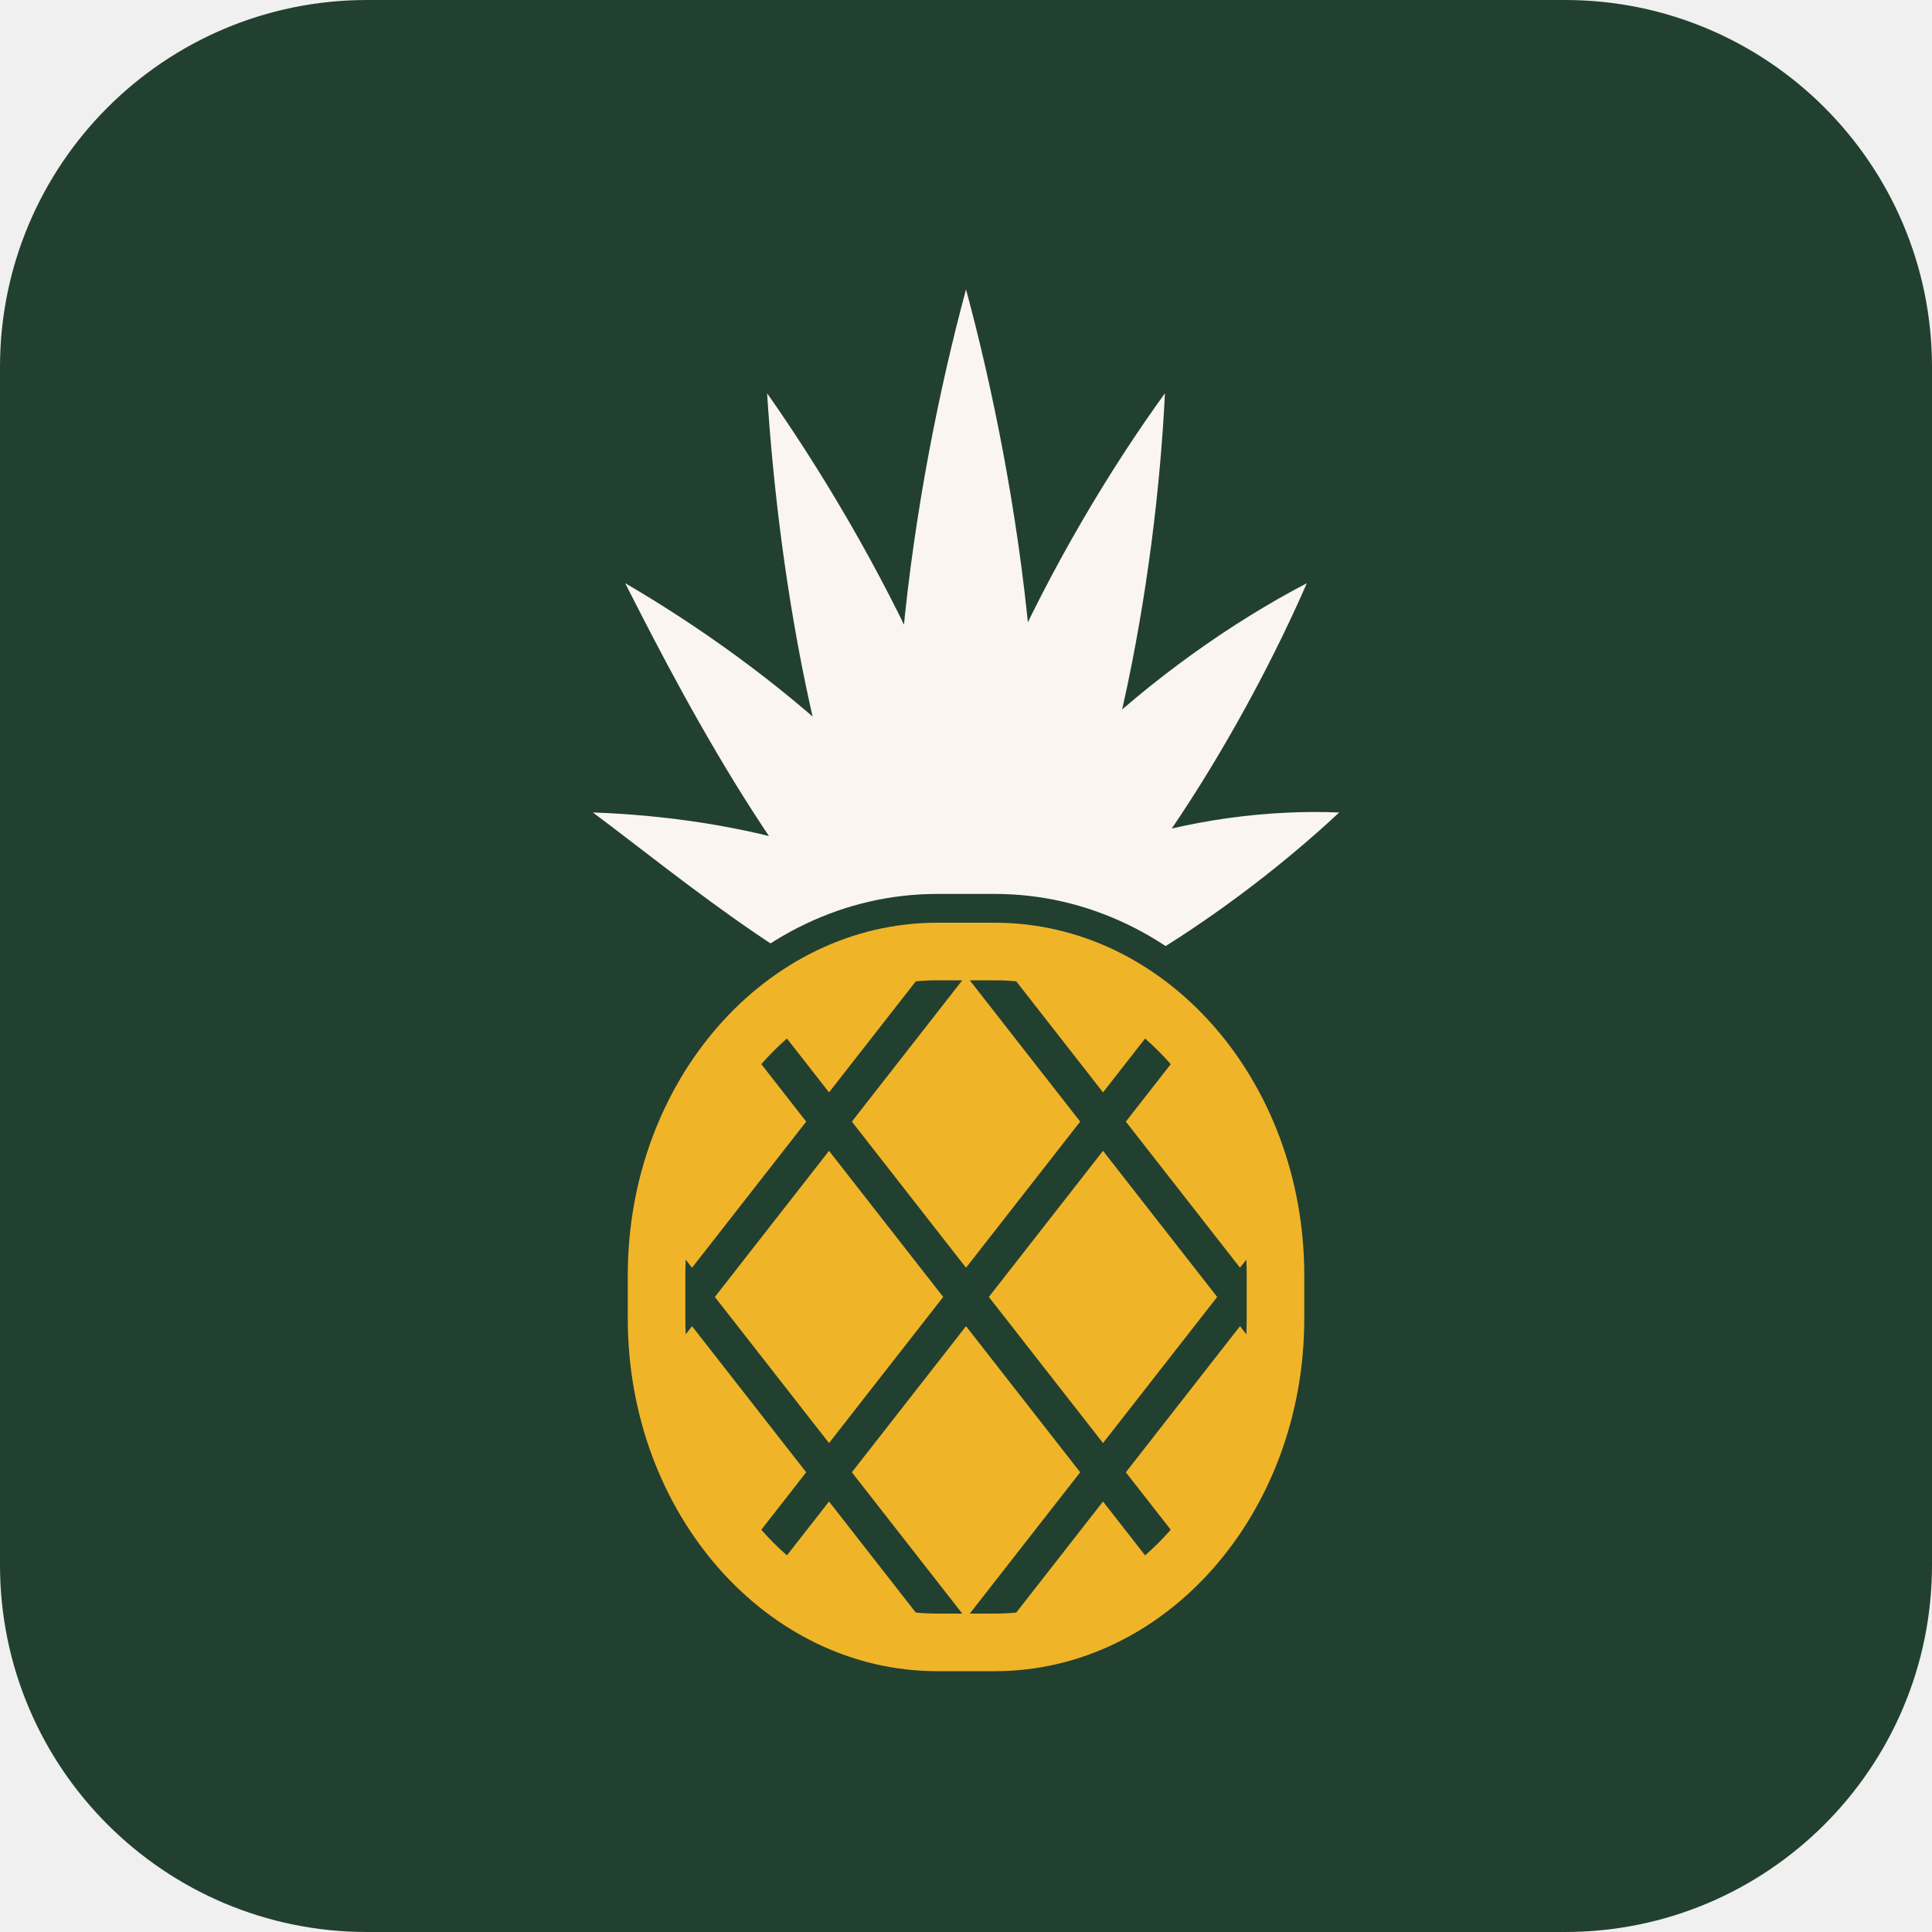
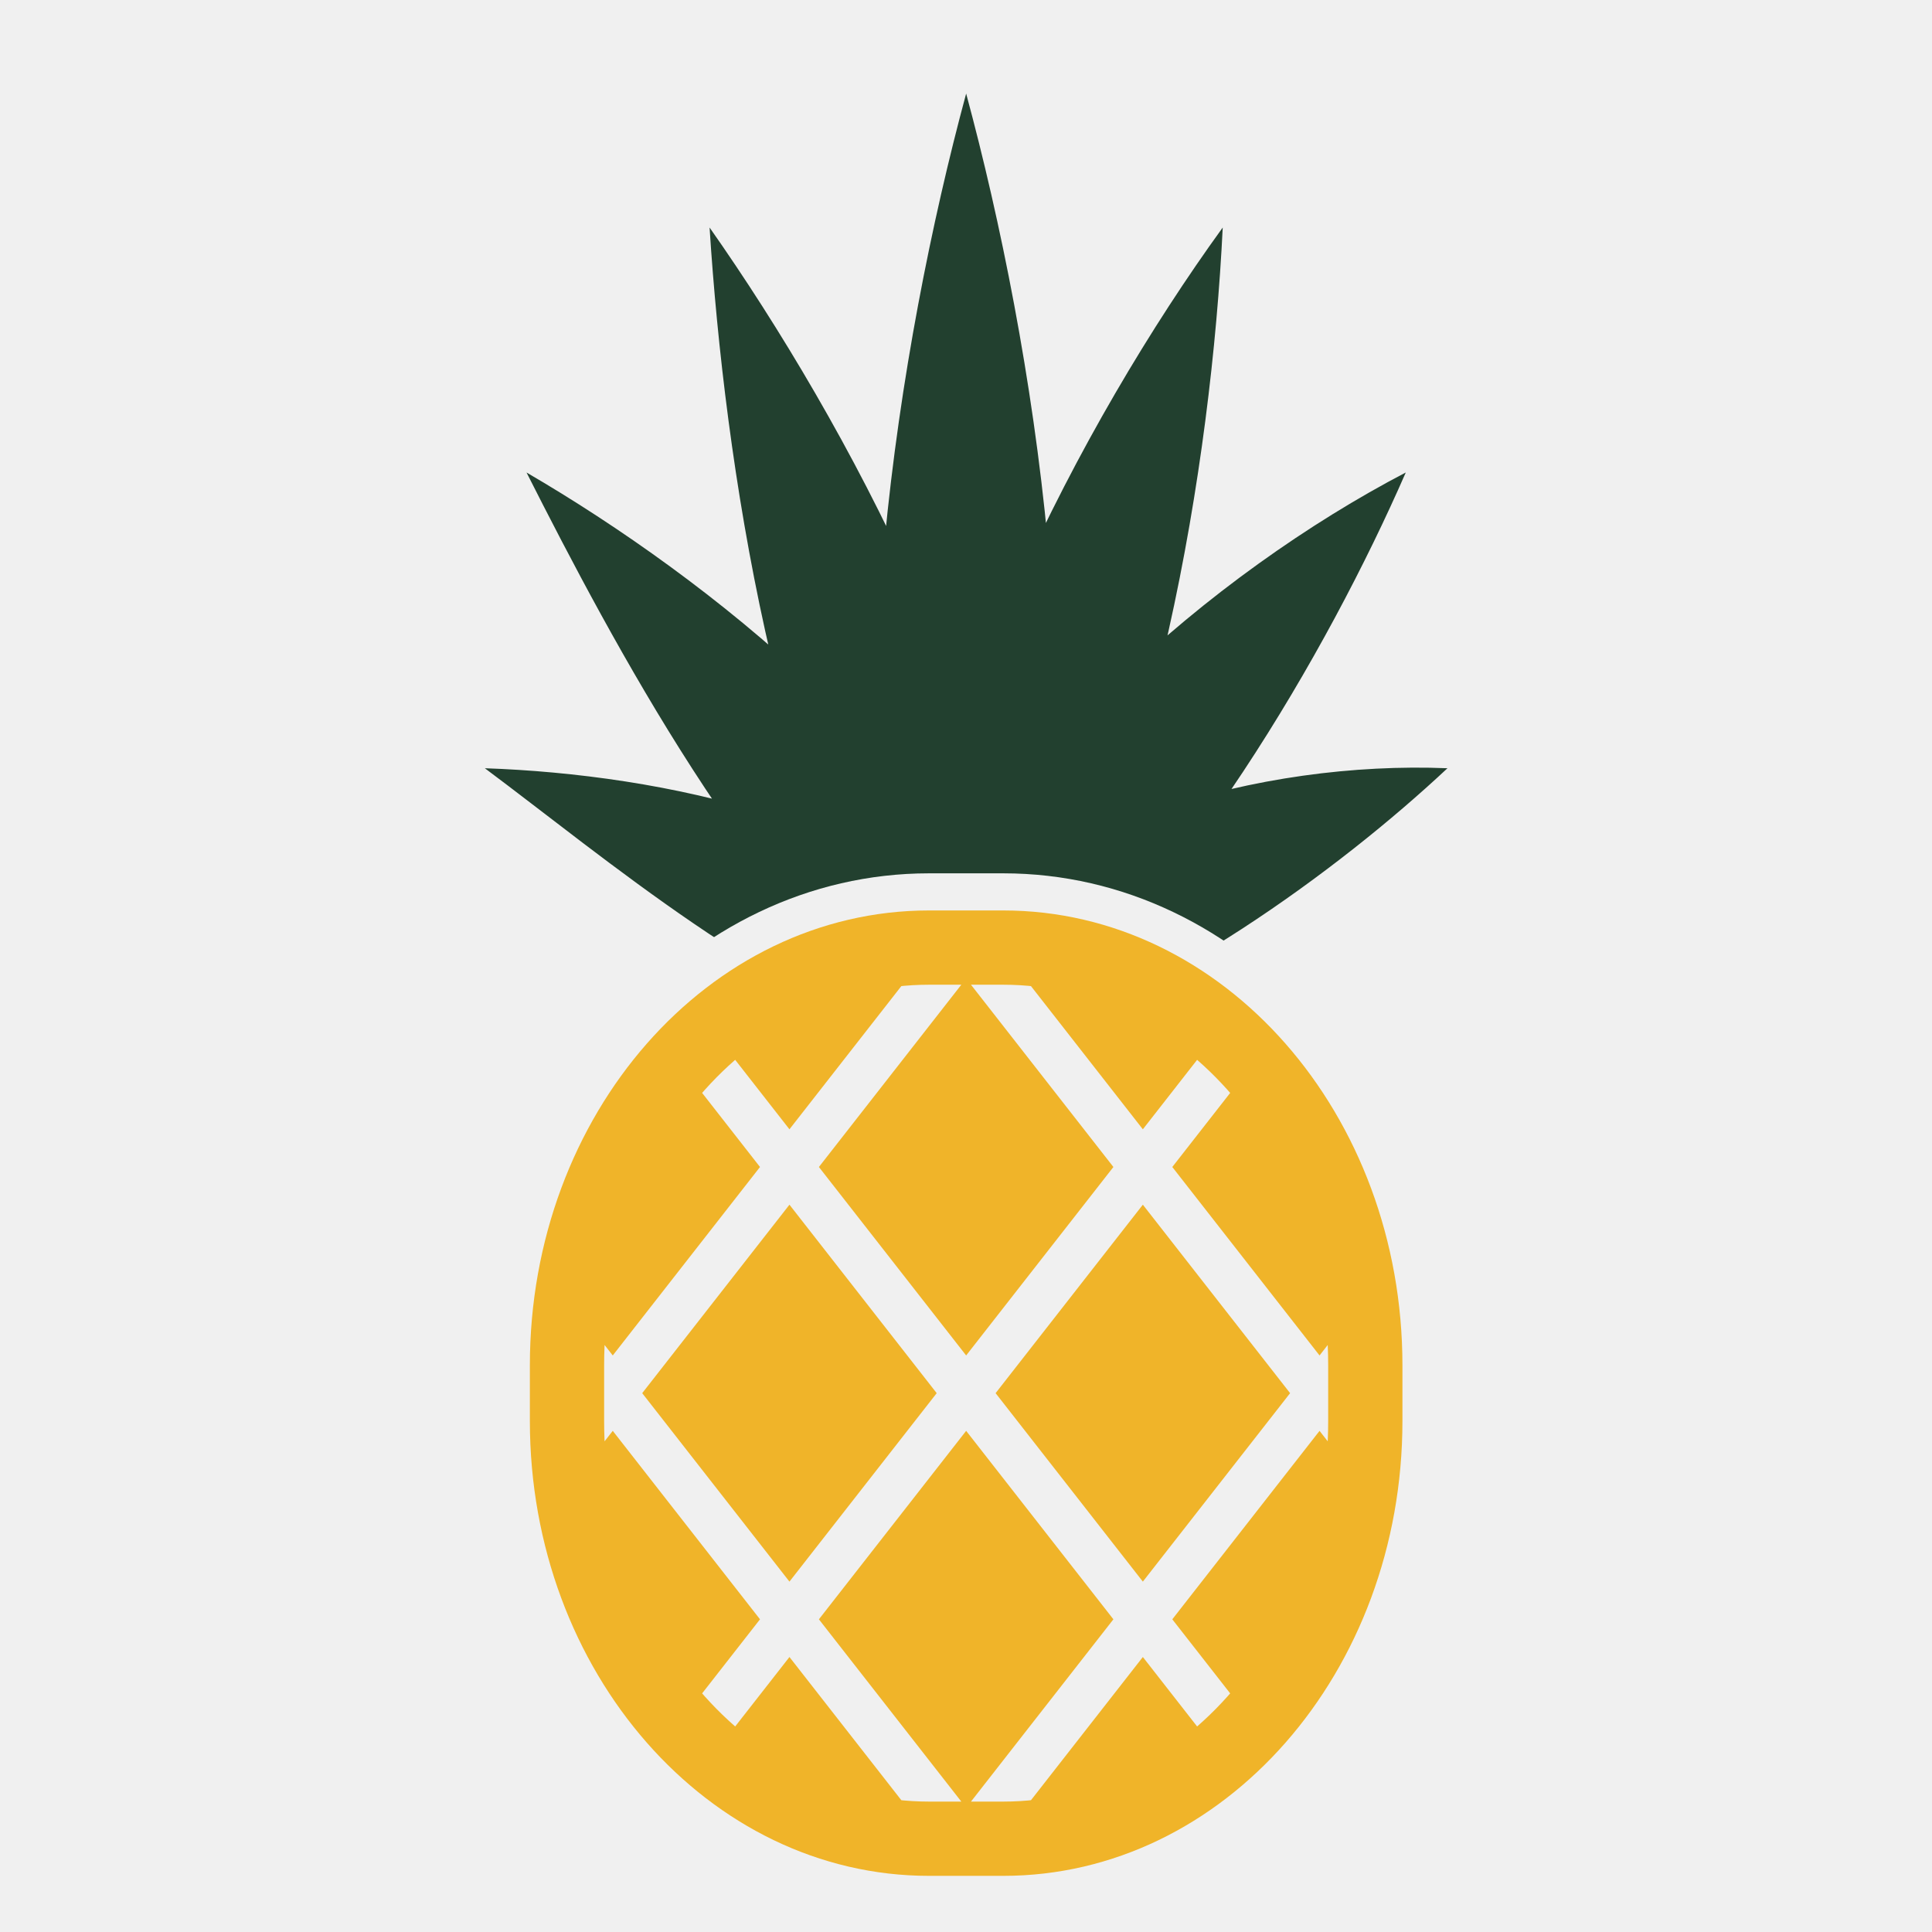
<svg xmlns="http://www.w3.org/2000/svg" viewBox="0 0 64 64" width="64" height="64">
-   <rect width="64" height="64" rx="12.16" fill="#22402f" />
-   <g transform="translate(17.22 7.68) scale(0.2384)">
+   <style>@media (prefers-color-scheme: dark){.crown{fill:#faf5ee}}</style>
+   <g transform="translate(12.94 0.64) scale(0.3075)">
    <mask id="pp-crown-gap" maskUnits="userSpaceOnUse" x="0" y="0" width="124" height="204">
      <rect width="124" height="204" fill="#fff" />
      <rect x="11" y="92" width="102" height="112" rx="47" ry="53" fill="#000" />
    </mask>
    <mask id="pp-lattice" maskUnits="userSpaceOnUse" x="0" y="0" width="124" height="204">
      <rect width="124" height="204" fill="#fff" />
      <clipPath id="pp-lattice-clip">
        <rect x="23" y="104" width="78" height="88" rx="35" ry="41" />
      </clipPath>
      <path d="M11.76,34.97L159.52,224.09M-11.88,53.44L135.88,242.56M-35.52,71.91L112.24,261.03M159.52,71.91L11.76,261.03M135.88,53.44L-11.88,242.56M112.24,34.97L-35.52,224.09" stroke="#000" stroke-width="5" fill="none" clip-path="url(#pp-lattice-clip)" />
    </mask>
-     <path d="M55.25,106C48.23,76.6 54.58,35.44 62,8C69.43,35.44 75.77,76.6 68.75,106ZM55.78,107.9C41.6,84.63 35.97,47.7 34.36,22.43C49.26,43.64 66.96,76.88 68.22,104.1ZM55.78,104.1C57.04,76.88 74.36,43.52 89.64,22.43C88.41,47.82 82.4,84.63 68.22,107.9ZM56.88,109.58C38.82,95.13 24.09,67.5 14.64,48.82C34.37,60.31 59.71,80.5 67.12,102.42ZM56.88,102.42C64.29,80.5 88.65,59.62 109.36,48.82C100.9,68.19 85.18,95.13 67.12,109.58ZM58.7,110.71C41.26,105.8 22.95,90.22 10.15,80.68C29.17,81.33 54.72,86.58 65.3,101.29ZM58.7,101.29C69.28,86.58 93.8,79.86 113.85,80.68C102.09,91.7 82.74,105.8 65.3,110.71Z" fill="#faf5ee" mask="url(#pp-crown-gap)" />
+     <path d="M55.25,106C48.23,76.6 54.58,35.44 62,8C69.43,35.44 75.77,76.6 68.75,106ZM55.78,107.9C41.6,84.63 35.97,47.7 34.36,22.43C49.26,43.64 66.96,76.88 68.22,104.1ZM55.78,104.1C57.04,76.88 74.36,43.52 89.64,22.43C88.41,47.82 82.4,84.63 68.22,107.9ZM56.88,109.58C38.82,95.13 24.09,67.5 14.64,48.82C34.37,60.31 59.71,80.5 67.12,102.42ZM56.88,102.42C64.29,80.5 88.65,59.62 109.36,48.82C100.9,68.19 85.18,95.13 67.12,109.58ZM58.7,110.71C41.26,105.8 22.95,90.22 10.15,80.68C29.17,81.33 54.72,86.58 65.3,101.29ZM58.7,101.29C69.28,86.58 93.8,79.86 113.85,80.68C102.09,91.7 82.74,105.8 65.3,110.71Z" class="crown" fill="#22402f" mask="url(#pp-crown-gap)" />
    <rect x="15" y="96" width="94" height="104" rx="43" ry="49" fill="#F0B429" mask="url(#pp-lattice)" />
  </g>
</svg>
